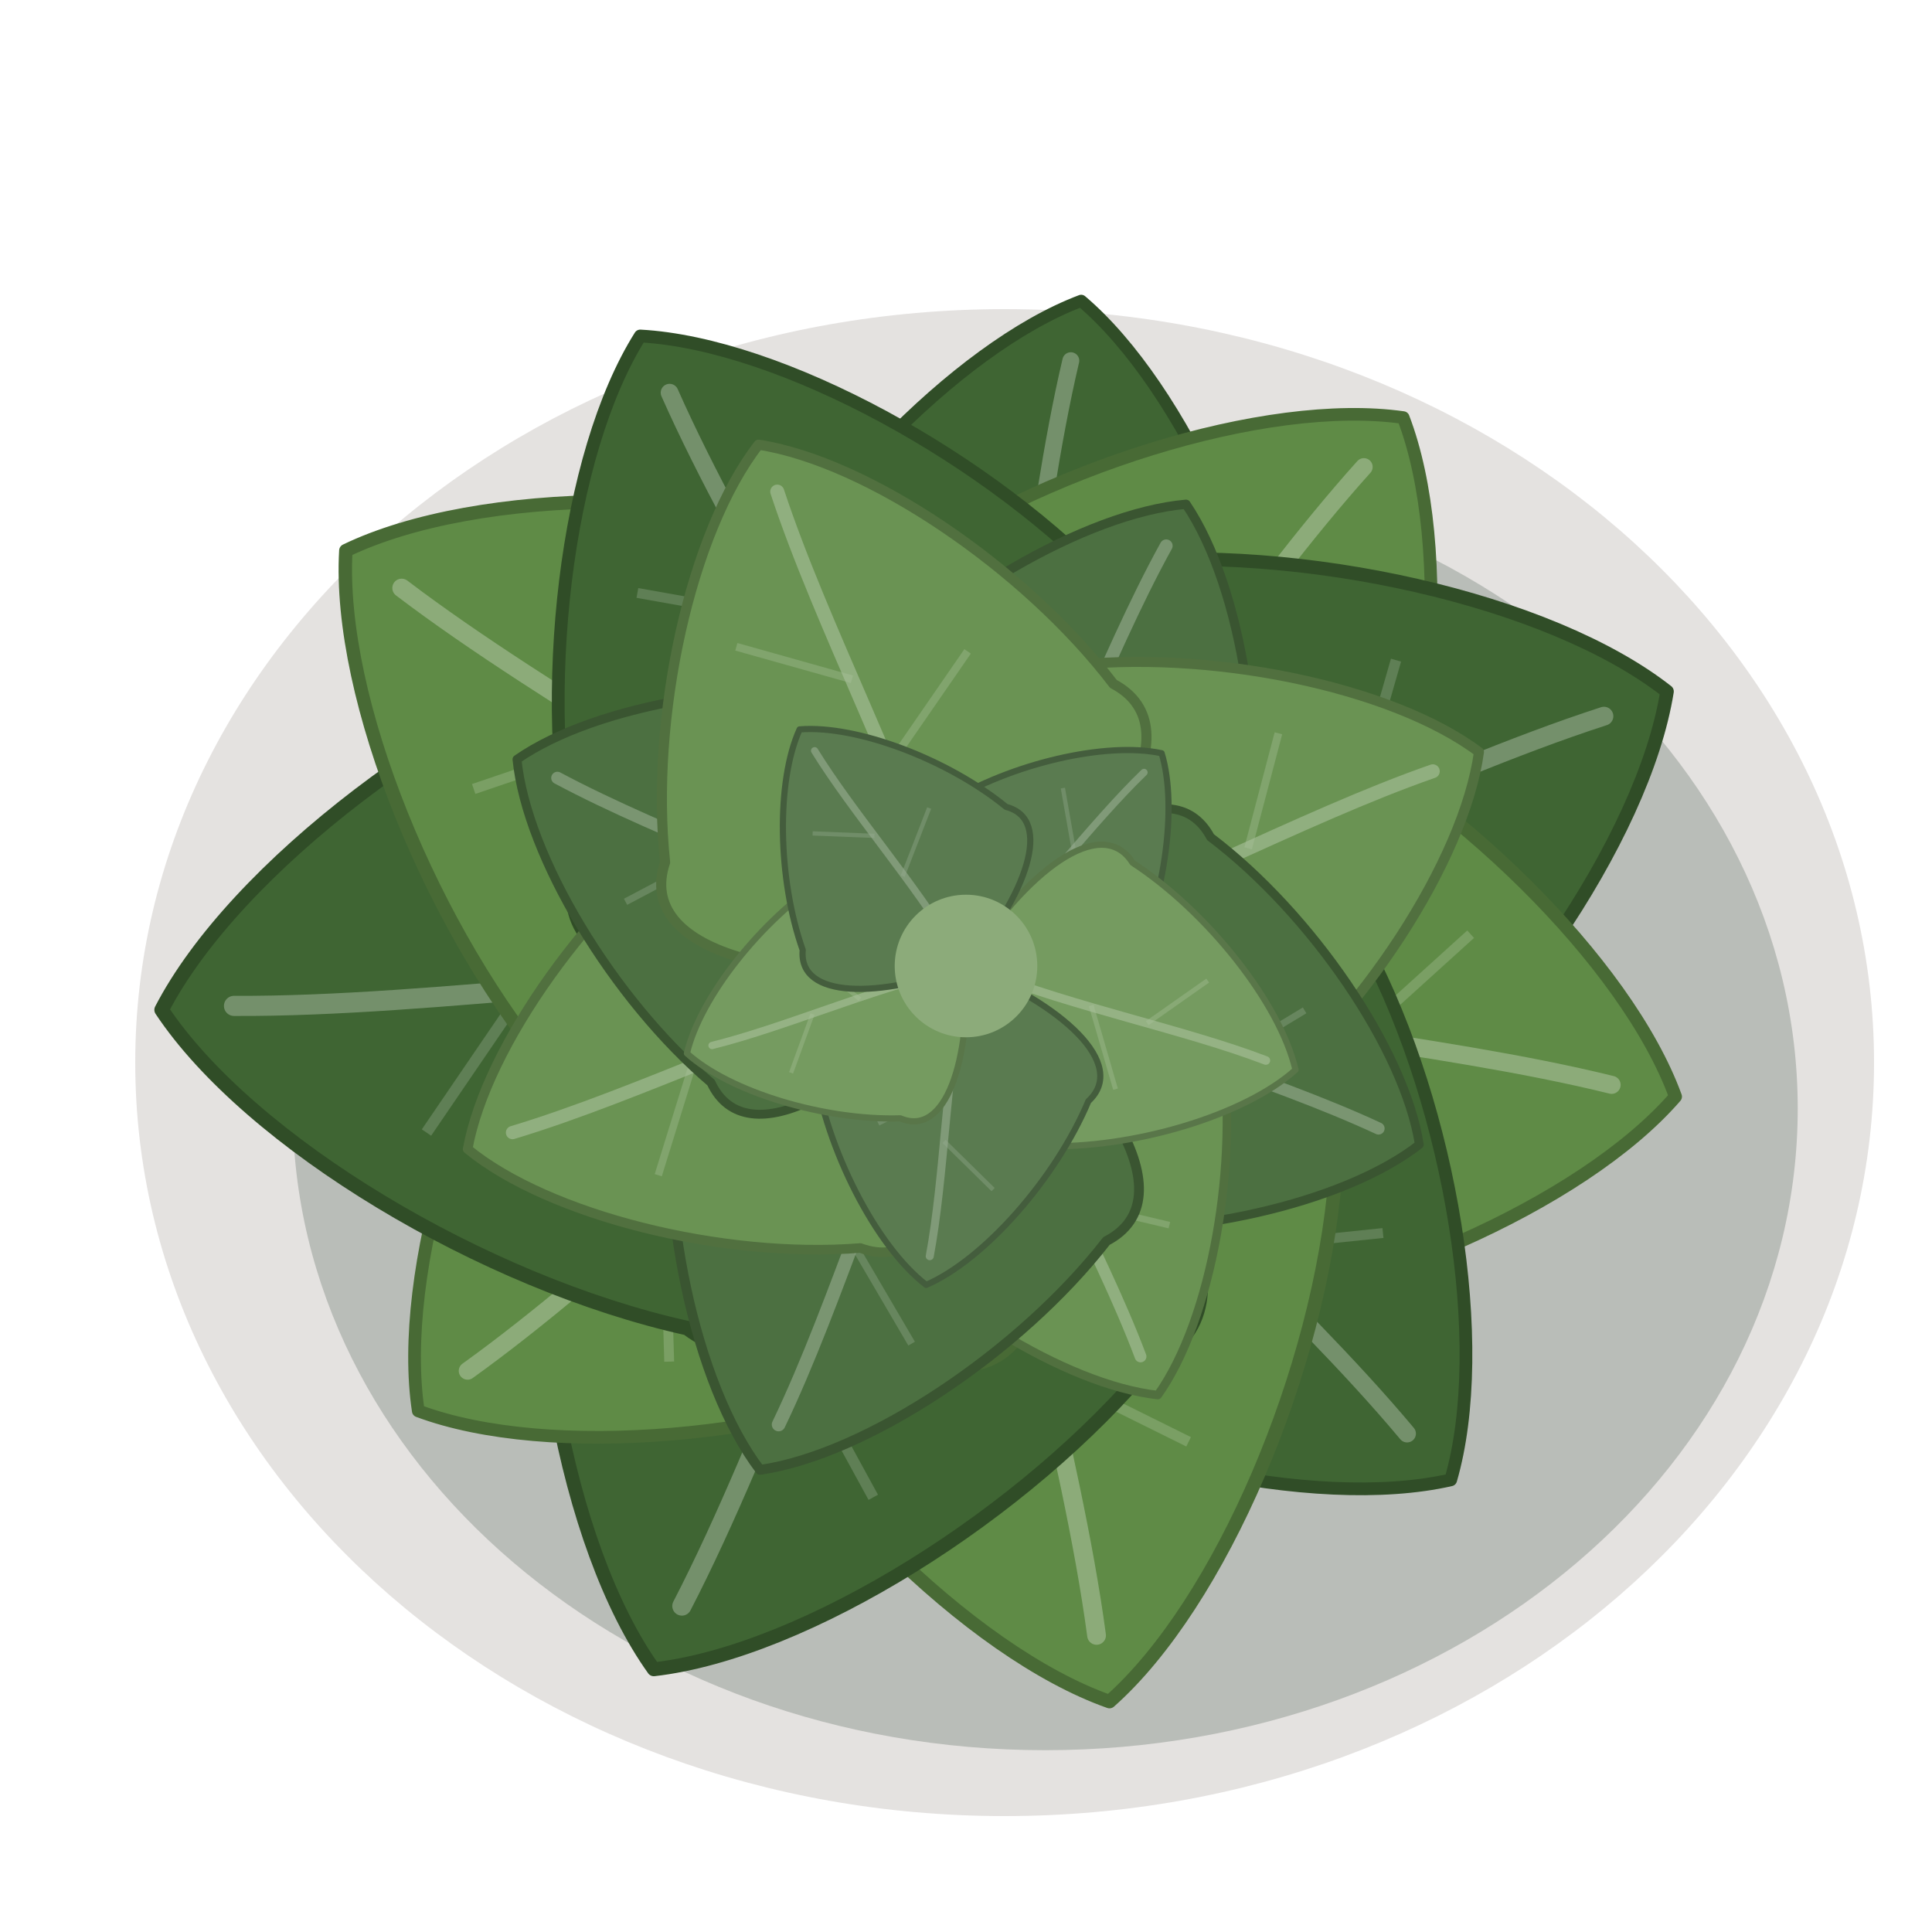
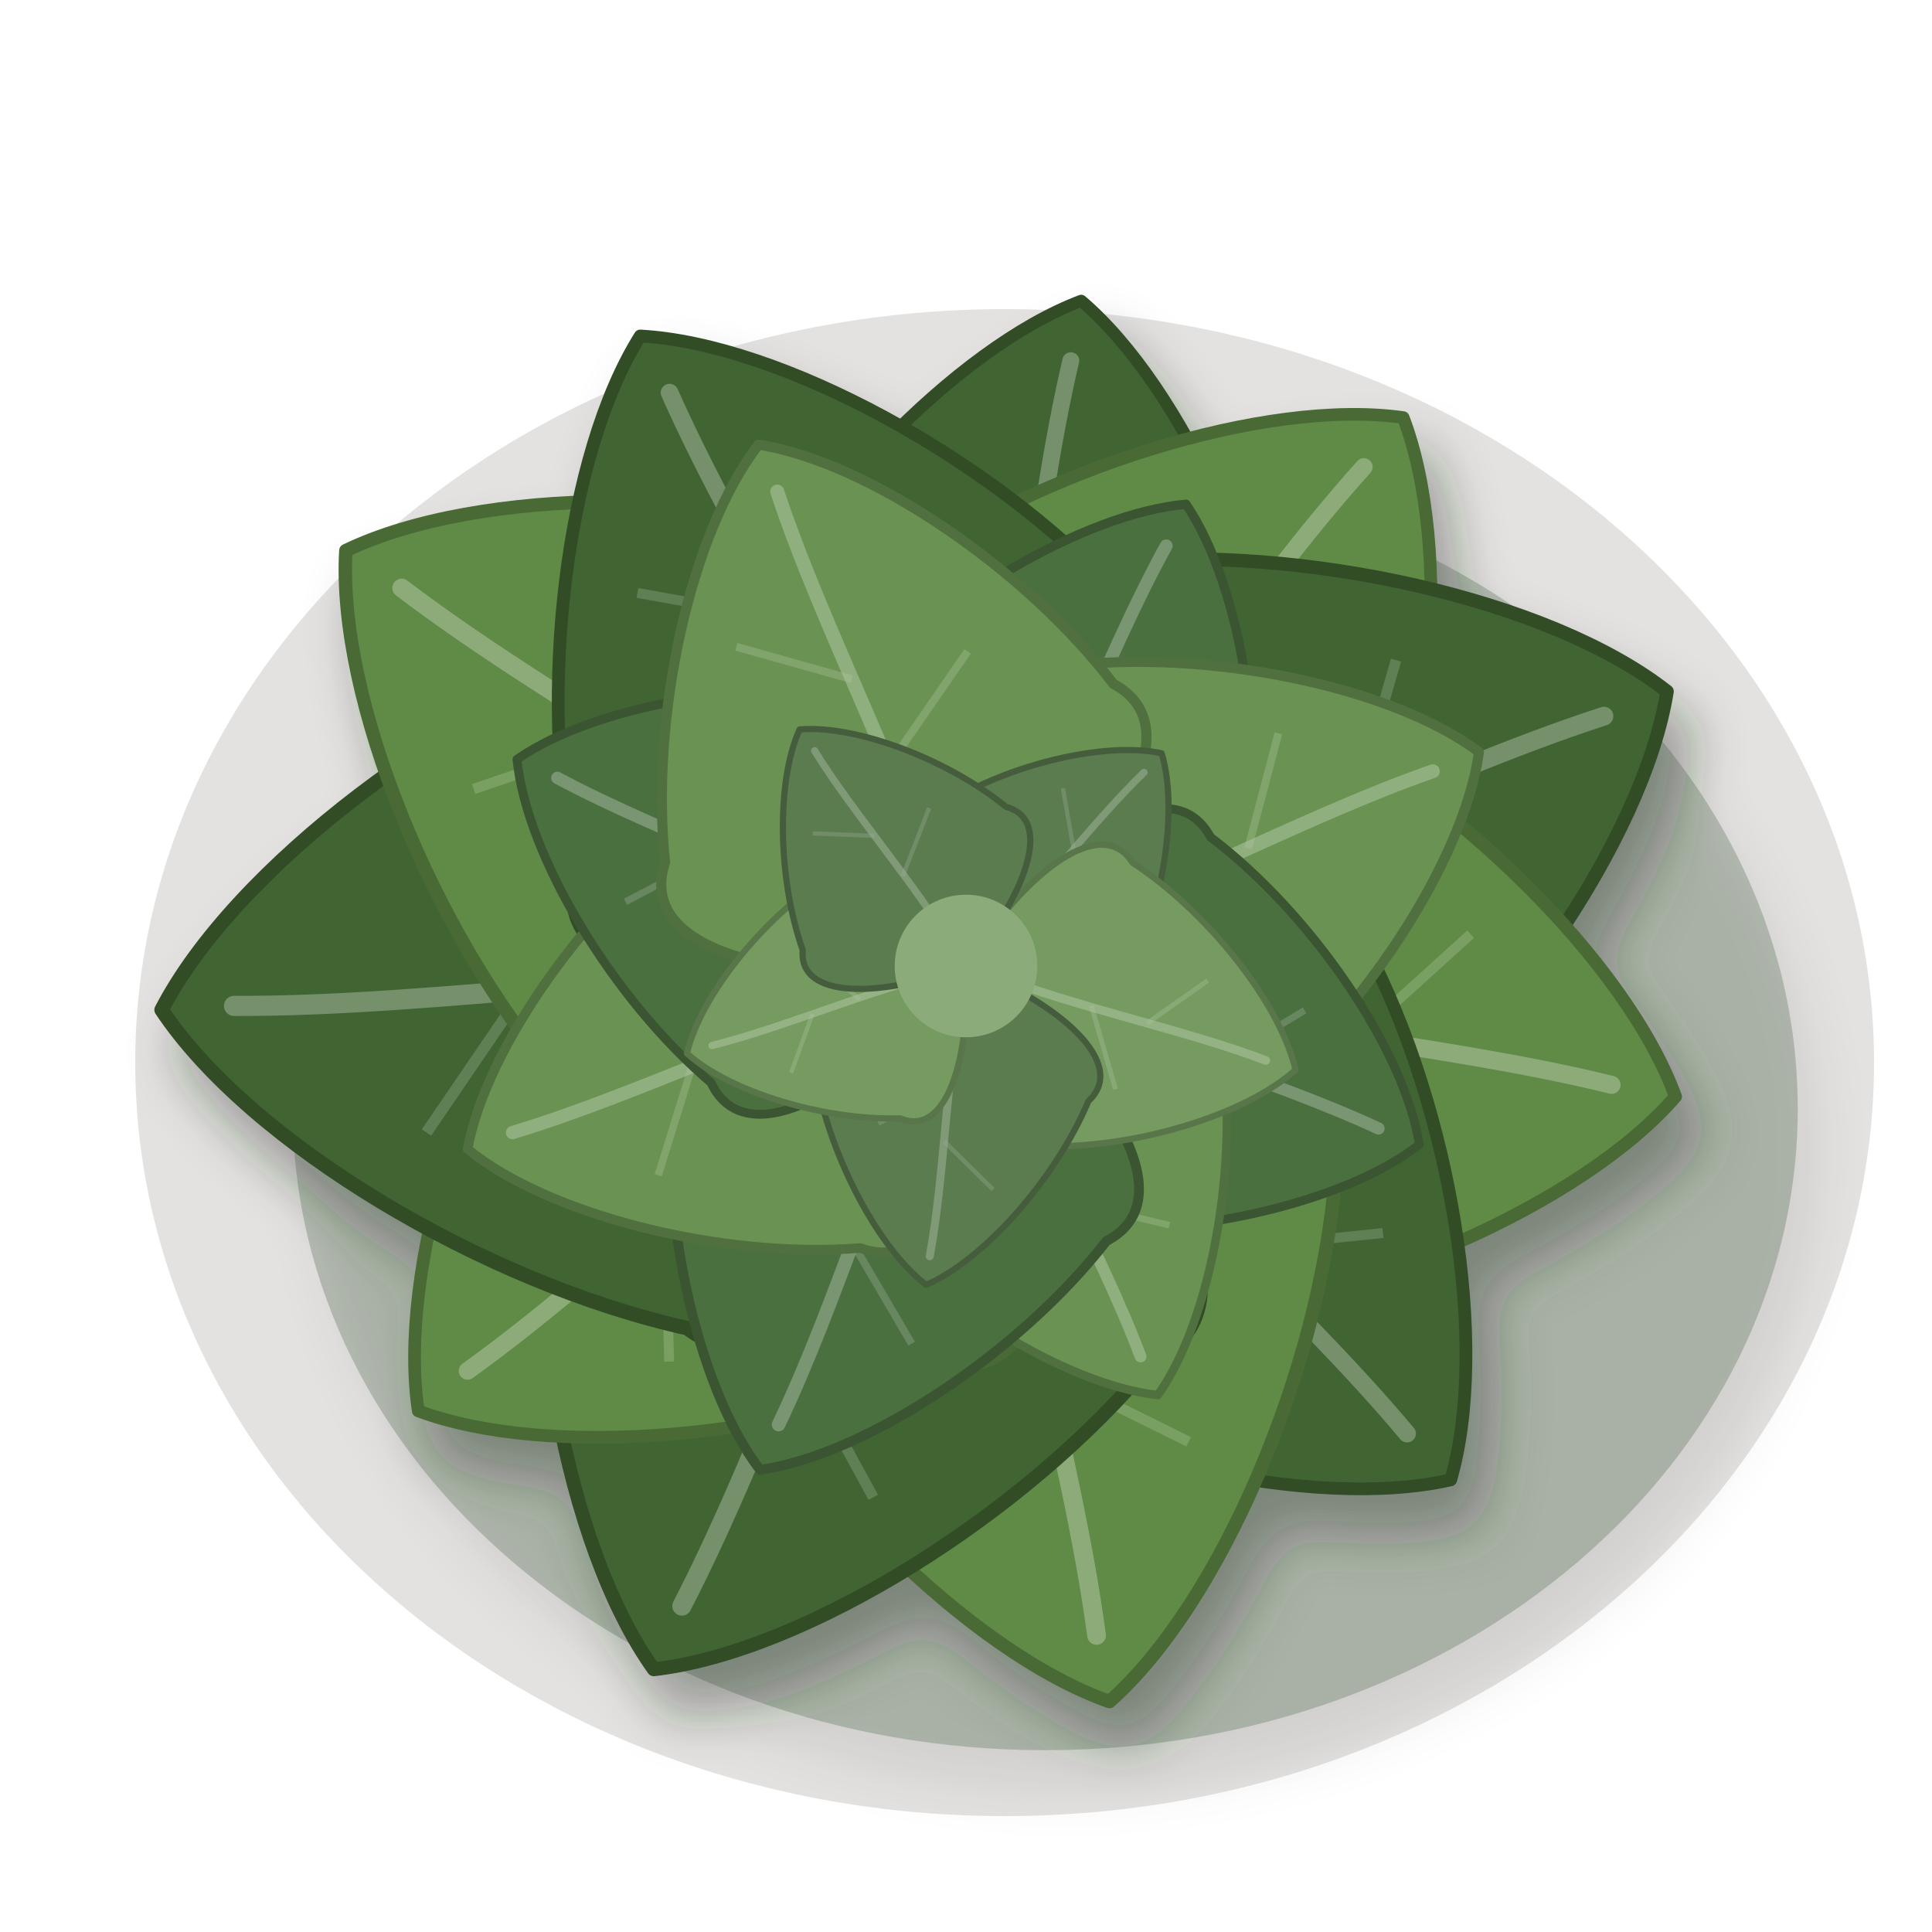
<svg xmlns="http://www.w3.org/2000/svg" viewBox="-50 -50 100 100" width="100" height="100" role="img" aria-label="Rafano">
+   <defs data-botanical-realism="v2">
+     <filter id="botanicalDepth" x="-28%" y="-28%" width="168%" height="176%" color-interpolation-filters="sRGB">
+       <feGaussianBlur in="SourceAlpha" stdDeviation="1.15" result="softAlpha" />
+       <feSpecularLighting in="softAlpha" surfaceScale="3.2" specularConstant="0.32" specularExponent="18" lighting-color="#fffbe8" result="specular">
+         <feDistantLight azimuth="225" elevation="58" />
+       </feSpecularLighting>
+       <feComposite in="specular" in2="SourceAlpha" operator="in" result="specularClipped" />
+       <feBlend in="SourceGraphic" in2="specularClipped" mode="screen" result="litPlant" />
+       <feDropShadow in="litPlant" dx="1.1" dy="2.1" stdDeviation="1.35" flood-color="#132315" flood-opacity="0.38" />
+     </filter>
+   </defs>
  <ellipse cx="2" cy="5" rx="45" ry="39" fill="#2f1d10" opacity=".13" />
-   <g class="plant-glyph plant-glyph--rosetta" style="isolation:isolate">
+   <g class="plant-glyph plant-glyph--rosetta" style="isolation:isolate;filter:url(#botanicalDepth)">
    <ellipse cx="4.1" cy="7.38" rx="38.95" ry="33.21" fill="#112718" opacity="0.2" />
    <g transform="rotate(9.824479)">
      <path d="M0 0 C10.832 -2.795 18.868 -8.403 15.025 -12.928       C12.579 -21.664 5.94 -31.447 0 -34.941       C-5.94 -31.447 -12.579 -21.664 -15.025 -12.928       C-18.868 -8.403 -10.832 -2.795 0 0Z" fill="#3f6533" stroke="#304d27" stroke-width="0.629" stroke-linejoin="round" />
      <path d="M0 -1 C0.699 -11.88 -0.524 -23.061 0 -31.797" fill="none" stroke="#9baf95" stroke-width="0.874" stroke-linecap="round" opacity=".58" />
      <path d="M0 -13.278 L7.338 -18.17 M0 -19.218 L-5.94 -23.76" fill="none" stroke="#9baf95" stroke-width="0.489" opacity=".34" />
    </g>
    <g transform="rotate(38.56346)">
      <path d="M0 0 C11.254 -2.904 19.604 -8.731 15.611 -13.433       C13.069 -22.509 6.172 -32.674 0 -36.304       C-6.172 -32.674 -13.069 -22.509 -15.611 -13.433       C-19.604 -8.731 -11.254 -2.904 0 0Z" fill="#5f8b46" stroke="#486a35" stroke-width="0.653" stroke-linejoin="round" />
      <path d="M0 -1 C0.726 -12.343 -0.545 -23.961 0 -33.037" fill="none" stroke="#acc39f" stroke-width="0.908" stroke-linecap="round" opacity=".58" />
      <path d="M0 -13.796 L7.624 -18.878 M0 -19.967 L-6.172 -24.687" fill="none" stroke="#acc39f" stroke-width="0.508" opacity=".34" />
    </g>
    <g transform="rotate(68.61331)">
      <path d="M0 0 C12.08 -3.117 21.043 -9.372 16.756 -14.418       C14.029 -24.16 6.625 -35.071 0 -38.968       C-6.625 -35.071 -14.029 -24.16 -16.756 -14.418       C-21.043 -9.372 -12.08 -3.117 0 0Z" fill="#3f6533" stroke="#304d27" stroke-width="0.701" stroke-linejoin="round" />
      <path d="M0 -1 C0.779 -13.249 -0.585 -25.719 0 -35.461" fill="none" stroke="#9baf95" stroke-width="0.974" stroke-linecap="round" opacity=".58" />
      <path d="M0 -14.808 L8.183 -20.263 M0 -21.432 L-6.625 -26.498" fill="none" stroke="#9baf95" stroke-width="0.546" opacity=".34" />
    </g>
    <g transform="rotate(100.4313)">
      <path d="M0 0 C11.575 -2.987 20.163 -8.98 16.056 -13.815       C13.442 -23.15 6.348 -33.605 0 -37.339       C-6.348 -33.605 -13.442 -23.15 -16.056 -13.815       C-20.163 -8.98 -11.575 -2.987 0 0Z" fill="#5f8b46" stroke="#486a35" stroke-width="0.672" stroke-linejoin="round" />
      <path d="M0 -1 C0.747 -12.695 -0.56 -24.644 0 -33.979" fill="none" stroke="#acc39f" stroke-width="0.933" stroke-linecap="round" opacity=".58" />
      <path d="M0 -14.189 L7.841 -19.416 M0 -20.537 L-6.348 -25.391" fill="none" stroke="#acc39f" stroke-width="0.523" opacity=".34" />
    </g>
    <g transform="rotate(136.672)">
      <path d="M0 0 C11.334 -2.925 19.744 -8.793 15.722 -13.528       C13.163 -22.669 6.216 -32.907 0 -36.563       C-6.216 -32.907 -13.163 -22.669 -15.722 -13.528       C-19.744 -8.793 -11.334 -2.925 0 0Z" fill="#3f6533" stroke="#304d27" stroke-width="0.658" stroke-linejoin="round" />
      <path d="M0 -1 C0.731 -12.431 -0.548 -24.131 0 -33.272" fill="none" stroke="#9baf95" stroke-width="0.914" stroke-linecap="round" opacity=".58" />
      <path d="M0 -13.894 L7.678 -19.013 M0 -20.11 L-6.216 -24.863" fill="none" stroke="#9baf95" stroke-width="0.512" opacity=".34" />
    </g>
    <g transform="rotate(168.9632)">
      <path d="M0 0 C12.025 -3.103 20.948 -9.329 16.68 -14.353       C13.965 -24.051 6.595 -34.913 0 -38.792       C-6.595 -34.913 -13.965 -24.051 -16.68 -14.353       C-20.948 -9.329 -12.025 -3.103 0 0Z" fill="#5f8b46" stroke="#486a35" stroke-width="0.698" stroke-linejoin="round" />
      <path d="M0 -1 C0.776 -13.189 -0.582 -25.603 0 -35.301" fill="none" stroke="#acc39f" stroke-width="0.97" stroke-linecap="round" opacity=".58" />
      <path d="M0 -14.741 L8.146 -20.172 M0 -21.335 L-6.595 -26.378" fill="none" stroke="#acc39f" stroke-width="0.543" opacity=".34" />
    </g>
    <g transform="rotate(203.9367)">
      <path d="M0 0 C12.347 -3.186 21.507 -9.579 17.126 -14.736       C14.338 -24.694 6.771 -35.845 0 -39.828       C-6.771 -35.845 -14.338 -24.694 -17.126 -14.736       C-21.507 -9.579 -12.347 -3.186 0 0Z" fill="#3f6533" stroke="#304d27" stroke-width="0.717" stroke-linejoin="round" />
      <path d="M0 -1 C0.797 -13.542 -0.597 -26.287 0 -36.244" fill="none" stroke="#9baf95" stroke-width="0.996" stroke-linecap="round" opacity=".58" />
      <path d="M0 -15.135 L8.364 -20.711 M0 -21.906 L-6.771 -27.083" fill="none" stroke="#9baf95" stroke-width="0.558" opacity=".34" />
    </g>
    <g transform="rotate(230.913)">
      <path d="M0 0 C11.322 -2.922 19.723 -8.784 15.705 -13.514       C13.149 -22.645 6.209 -32.872 0 -36.524       C-6.209 -32.872 -13.149 -22.645 -15.705 -13.514       C-19.723 -8.784 -11.322 -2.922 0 0Z" fill="#5f8b46" stroke="#486a35" stroke-width="0.657" stroke-linejoin="round" />
      <path d="M0 -1 C0.73 -12.418 -0.548 -24.106 0 -33.237" fill="none" stroke="#acc39f" stroke-width="0.913" stroke-linecap="round" opacity=".58" />
      <path d="M0 -13.879 L7.67 -18.992 M0 -20.088 L-6.209 -24.836" fill="none" stroke="#acc39f" stroke-width="0.511" opacity=".34" />
    </g>
    <g transform="rotate(266.8805)">
      <path d="M0 0 C12.926 -3.336 22.516 -10.028 17.93 -15.428       C15.011 -25.852 7.088 -37.527 0 -41.697       C-7.088 -37.527 -15.011 -25.852 -17.93 -15.428       C-22.516 -10.028 -12.926 -3.336 0 0Z" fill="#3f6533" stroke="#304d27" stroke-width="0.751" stroke-linejoin="round" />
      <path d="M0 -1 C0.834 -14.177 -0.625 -27.52 0 -37.944" fill="none" stroke="#9baf95" stroke-width="1.042" stroke-linecap="round" opacity=".58" />
      <path d="M0 -15.845 L8.756 -21.682 M0 -22.933 L-7.088 -28.354" fill="none" stroke="#9baf95" stroke-width="0.584" opacity=".34" />
    </g>
    <g transform="rotate(303.8139)">
      <path d="M0 0 C11.976 -3.091 20.862 -9.291 16.612 -14.294       C13.908 -23.953 6.568 -34.77 0 -38.634       C-6.568 -34.77 -13.908 -23.953 -16.612 -14.294       C-20.862 -9.291 -11.976 -3.091 0 0Z" fill="#5f8b46" stroke="#486a35" stroke-width="0.695" stroke-linejoin="round" />
      <path d="M0 -1 C0.773 -13.135 -0.58 -25.498 0 -35.157" fill="none" stroke="#acc39f" stroke-width="0.966" stroke-linecap="round" opacity=".58" />
      <path d="M0 -14.681 L8.113 -20.089 M0 -21.249 L-6.568 -26.271" fill="none" stroke="#acc39f" stroke-width="0.541" opacity=".34" />
    </g>
    <g transform="rotate(332.6591)">
      <path d="M0 0 C11.38 -2.937 19.823 -8.829 15.785 -13.583       C13.216 -22.76 6.241 -33.039 0 -36.71       C-6.241 -33.039 -13.216 -22.76 -15.785 -13.583       C-19.823 -8.829 -11.38 -2.937 0 0Z" fill="#3f6533" stroke="#304d27" stroke-width="0.661" stroke-linejoin="round" />
      <path d="M0 -1 C0.734 -12.481 -0.551 -24.228 0 -33.406" fill="none" stroke="#9baf95" stroke-width="0.918" stroke-linecap="round" opacity=".58" />
      <path d="M0 -13.95 L7.709 -19.089 M0 -20.19 L-6.241 -24.963" fill="none" stroke="#9baf95" stroke-width="0.514" opacity=".34" />
    </g>
    <g transform="rotate(25.47792)">
      <path d="M0 0 C8.207 -2.118 14.297 -6.367 11.384 -9.796       C9.531 -16.415 4.501 -23.828 0 -26.475       C-4.501 -23.828 -9.531 -16.415 -11.384 -9.796       C-14.297 -6.367 -8.207 -2.118 0 0Z" fill="#4c7041" stroke="#3a5531" stroke-width="0.477" stroke-linejoin="round" />
      <path d="M0 -1 C0.53 -9.002 -0.397 -17.474 0 -24.092" fill="none" stroke="#9baf95" stroke-width="0.662" stroke-linecap="round" opacity=".58" />
      <path d="M0 -10.061 L5.56 -13.767 M0 -14.561 L-4.501 -18.003" fill="none" stroke="#9baf95" stroke-width="0.371" opacity=".34" />
    </g>
    <g transform="rotate(67.35409)">
      <path d="M0 0 C8.918 -2.301 15.535 -6.919 12.371 -10.644       C10.357 -17.837 4.891 -25.892 0 -28.769       C-4.891 -25.892 -10.357 -17.837 -12.371 -10.644       C-15.535 -6.919 -8.918 -2.301 0 0Z" fill="#6a9353" stroke="#51703f" stroke-width="0.518" stroke-linejoin="round" />
      <path d="M0 -1 C0.575 -9.781 -0.432 -18.987 0 -26.18" fill="none" stroke="#acc39f" stroke-width="0.719" stroke-linecap="round" opacity=".58" />
      <path d="M0 -10.932 L6.041 -14.96 M0 -15.823 L-4.891 -19.563" fill="none" stroke="#acc39f" stroke-width="0.403" opacity=".34" />
    </g>
    <g transform="rotate(111.4979)">
      <path d="M0 0 C7.818 -2.018 13.618 -6.065 10.844 -9.331       C9.079 -15.636 4.287 -22.697 0 -25.219       C-4.287 -22.697 -9.079 -15.636 -10.844 -9.331       C-13.618 -6.065 -7.818 -2.018 0 0Z" fill="#4c7041" stroke="#3a5531" stroke-width="0.454" stroke-linejoin="round" />
      <path d="M0 -1 C0.504 -8.575 -0.378 -16.645 0 -22.949" fill="none" stroke="#9baf95" stroke-width="0.63" stroke-linecap="round" opacity=".58" />
      <path d="M0 -9.583 L5.296 -13.114 M0 -13.871 L-4.287 -17.149" fill="none" stroke="#9baf95" stroke-width="0.353" opacity=".34" />
    </g>
    <g transform="rotate(155.9132)">
      <path d="M0 0 C7.541 -1.946 13.137 -5.851 10.461 -9.001       C8.758 -15.083 4.136 -21.894 0 -24.327       C-4.136 -21.894 -8.758 -15.083 -10.461 -9.001       C-13.137 -5.851 -7.541 -1.946 0 0Z" fill="#6a9353" stroke="#51703f" stroke-width="0.438" stroke-linejoin="round" />
      <path d="M0 -1 C0.487 -8.271 -0.365 -16.056 0 -22.138" fill="none" stroke="#acc39f" stroke-width="0.608" stroke-linecap="round" opacity=".58" />
      <path d="M0 -9.244 L5.109 -12.65 M0 -13.38 L-4.136 -16.542" fill="none" stroke="#acc39f" stroke-width="0.341" opacity=".34" />
    </g>
    <g transform="rotate(202.2312)">
      <path d="M0 0 C8.734 -2.254 15.214 -6.776 12.115 -10.425       C10.143 -17.468 4.79 -25.357 0 -28.174       C-4.79 -25.357 -10.143 -17.468 -12.115 -10.425       C-15.214 -6.776 -8.734 -2.254 0 0Z" fill="#4c7041" stroke="#3a5531" stroke-width="0.507" stroke-linejoin="round" />
      <path d="M0 -1 C0.563 -9.579 -0.423 -18.595 0 -25.639" fill="none" stroke="#9baf95" stroke-width="0.704" stroke-linecap="round" opacity=".58" />
      <path d="M0 -10.706 L5.917 -14.651 M0 -15.496 L-4.79 -19.159" fill="none" stroke="#9baf95" stroke-width="0.394" opacity=".34" />
    </g>
    <g transform="rotate(249.8296)">
      <path d="M0 0 C8.519 -2.198 14.839 -6.609 11.816 -10.167       C9.893 -17.037 4.672 -24.732 0 -27.48       C-4.672 -24.732 -9.893 -17.037 -11.816 -10.167       C-14.839 -6.609 -8.519 -2.198 0 0Z" fill="#6a9353" stroke="#51703f" stroke-width="0.495" stroke-linejoin="round" />
      <path d="M0 -1 C0.55 -9.343 -0.412 -18.136 0 -25.006" fill="none" stroke="#acc39f" stroke-width="0.687" stroke-linecap="round" opacity=".58" />
      <path d="M0 -10.442 L5.771 -14.289 M0 -15.114 L-4.672 -18.686" fill="none" stroke="#acc39f" stroke-width="0.385" opacity=".34" />
    </g>
    <g transform="rotate(294.7147)">
      <path d="M0 0 C7.931 -2.047 13.816 -6.153 11.001 -9.466       C9.21 -15.862 4.349 -23.026 0 -25.584       C-4.349 -23.026 -9.21 -15.862 -11.001 -9.466       C-13.816 -6.153 -7.931 -2.047 0 0Z" fill="#4c7041" stroke="#3a5531" stroke-width="0.461" stroke-linejoin="round" />
      <path d="M0 -1 C0.512 -8.699 -0.384 -16.886 0 -23.282" fill="none" stroke="#9baf95" stroke-width="0.64" stroke-linecap="round" opacity=".58" />
      <path d="M0 -9.722 L5.373 -13.304 M0 -14.071 L-4.349 -17.397" fill="none" stroke="#9baf95" stroke-width="0.358" opacity=".34" />
    </g>
    <g transform="rotate(338.3027)">
      <path d="M0 0 C9.002 -2.323 15.682 -6.984 12.487 -10.745       C10.454 -18.005 4.937 -26.136 0 -29.04       C-4.937 -26.136 -10.454 -18.005 -12.487 -10.745       C-15.682 -6.984 -9.002 -2.323 0 0Z" fill="#6a9353" stroke="#51703f" stroke-width="0.523" stroke-linejoin="round" />
      <path d="M0 -1 C0.581 -9.874 -0.436 -19.166 0 -26.426" fill="none" stroke="#acc39f" stroke-width="0.726" stroke-linecap="round" opacity=".58" />
      <path d="M0 -11.035 L6.098 -15.101 M0 -15.972 L-4.937 -19.747" fill="none" stroke="#acc39f" stroke-width="0.407" opacity=".34" />
    </g>
    <g transform="rotate(42.60182)">
      <path d="M0 0 C4.638 -1.197 8.078 -3.598 6.433 -5.535       C5.385 -9.275 2.543 -13.464 0 -14.96       C-2.543 -13.464 -5.385 -9.275 -6.433 -5.535       C-8.078 -3.598 -4.638 -1.197 0 0Z" fill="#5a7b50" stroke="#445d3d" stroke-width="0.32" stroke-linejoin="round" />
      <path d="M0 -1 C0.299 -5.086 -0.224 -9.873 0 -13.613" fill="none" stroke="#9baf95" stroke-width="0.374" stroke-linecap="round" opacity=".58" />
      <path d="M0 -5.685 L3.142 -7.779 M0 -8.228 L-2.543 -10.173" fill="none" stroke="#9baf95" stroke-width="0.22" opacity=".34" />
    </g>
    <g transform="rotate(107.4914)">
      <path d="M0 0 C5.543 -1.431 9.656 -4.301 7.689 -6.616       C6.437 -11.087 3.04 -16.093 0 -17.882       C-3.04 -16.093 -6.437 -11.087 -7.689 -6.616       C-9.656 -4.301 -5.543 -1.431 0 0Z" fill="#759b60" stroke="#597649" stroke-width="0.322" stroke-linejoin="round" />
      <path d="M0 -1 C0.358 -6.08 -0.268 -11.802 0 -16.272" fill="none" stroke="#acc39f" stroke-width="0.447" stroke-linecap="round" opacity=".58" />
      <path d="M0 -6.795 L3.755 -9.298 M0 -9.835 L-3.04 -12.159" fill="none" stroke="#acc39f" stroke-width="0.25" opacity=".34" />
    </g>
    <g transform="rotate(187.1204)">
      <path d="M0 0 C5.157 -1.331 8.982 -4.001 7.153 -6.155       C5.988 -10.313 2.828 -14.971 0 -16.634       C-2.828 -14.971 -5.988 -10.313 -7.153 -6.155       C-8.982 -4.001 -5.157 -1.331 0 0Z" fill="#5a7b50" stroke="#445d3d" stroke-width="0.32" stroke-linejoin="round" />
      <path d="M0 -1 C0.333 -5.656 -0.25 -10.979 0 -15.137" fill="none" stroke="#9baf95" stroke-width="0.416" stroke-linecap="round" opacity=".58" />
      <path d="M0 -6.321 L3.493 -8.65 M0 -9.149 L-2.828 -11.311" fill="none" stroke="#9baf95" stroke-width="0.233" opacity=".34" />
    </g>
    <g transform="rotate(252.6172)">
      <path d="M0 0 C4.692 -1.211 8.174 -3.64 6.509 -5.6       C5.449 -9.385 2.573 -13.623 0 -15.136       C-2.573 -13.623 -5.449 -9.385 -6.509 -5.6       C-8.174 -3.64 -4.692 -1.211 0 0Z" fill="#759b60" stroke="#597649" stroke-width="0.32" stroke-linejoin="round" />
      <path d="M0 -1 C0.303 -5.146 -0.227 -9.99 0 -13.774" fill="none" stroke="#acc39f" stroke-width="0.378" stroke-linecap="round" opacity=".58" />
      <path d="M0 -5.752 L3.179 -7.871 M0 -8.325 L-2.573 -10.293" fill="none" stroke="#acc39f" stroke-width="0.22" opacity=".34" />
    </g>
    <g transform="rotate(324.8826)">
      <path d="M0 0 C4.641 -1.198 8.084 -3.6 6.437 -5.539       C5.389 -9.282 2.545 -13.474 0 -14.971       C-2.545 -13.474 -5.389 -9.282 -6.437 -5.539       C-8.084 -3.6 -4.641 -1.198 0 0Z" fill="#5a7b50" stroke="#445d3d" stroke-width="0.32" stroke-linejoin="round" />
      <path d="M0 -1 C0.299 -5.09 -0.225 -9.881 0 -13.623" fill="none" stroke="#9baf95" stroke-width="0.374" stroke-linecap="round" opacity=".58" />
      <path d="M0 -5.689 L3.144 -7.785 M0 -8.234 L-2.545 -10.18" fill="none" stroke="#9baf95" stroke-width="0.22" opacity=".34" />
    </g>
    <circle r="3.69" fill="#8cab7a" />
  </g>
</svg>
